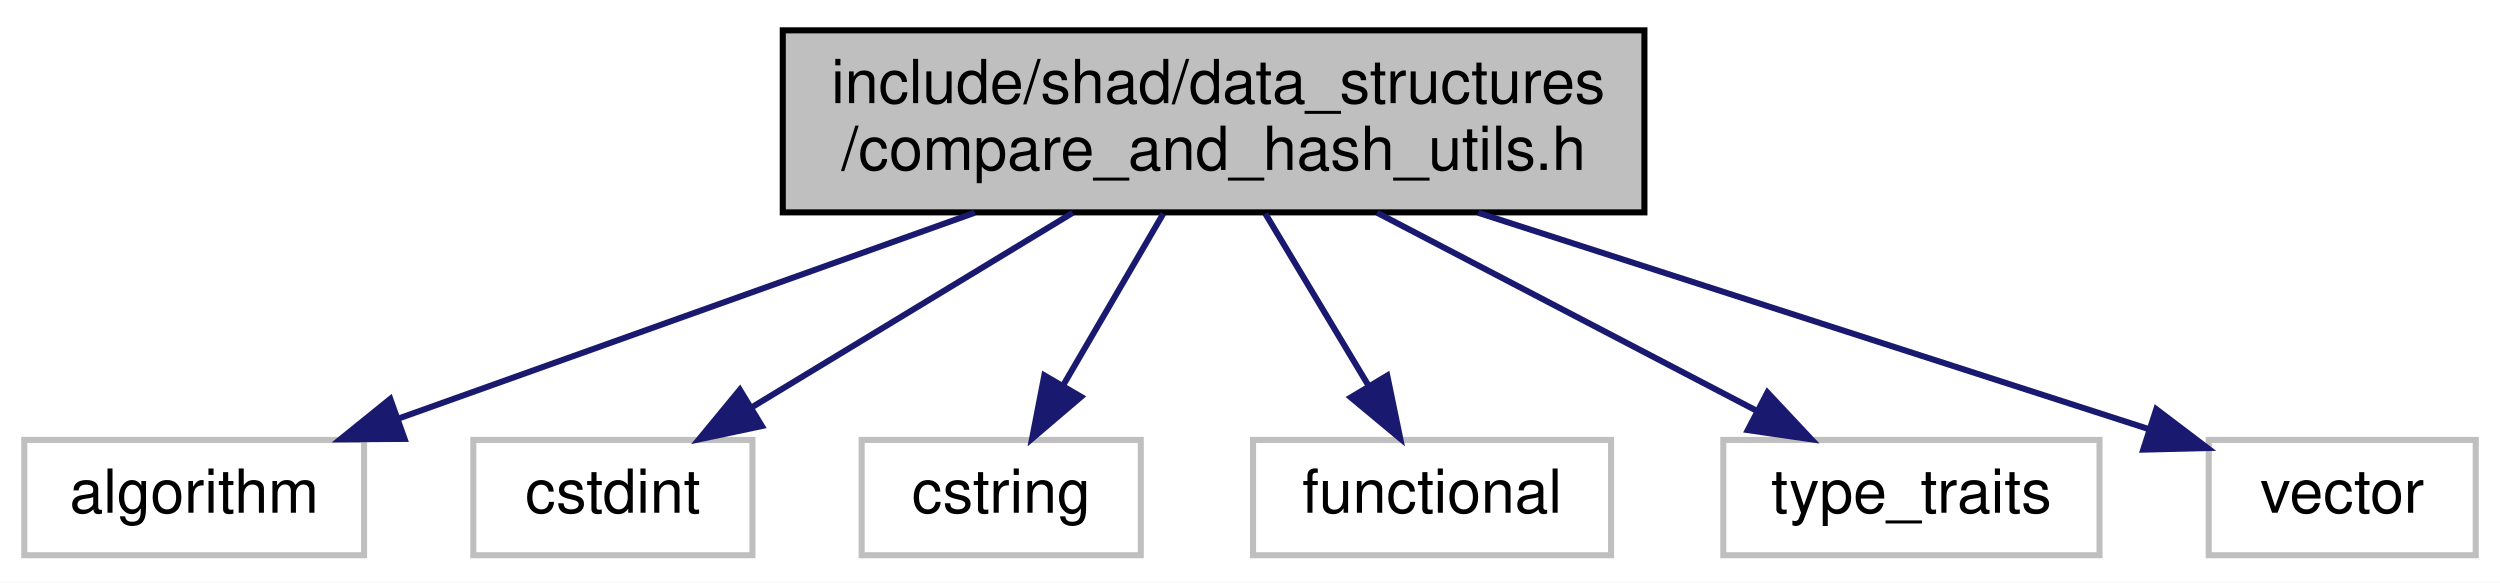
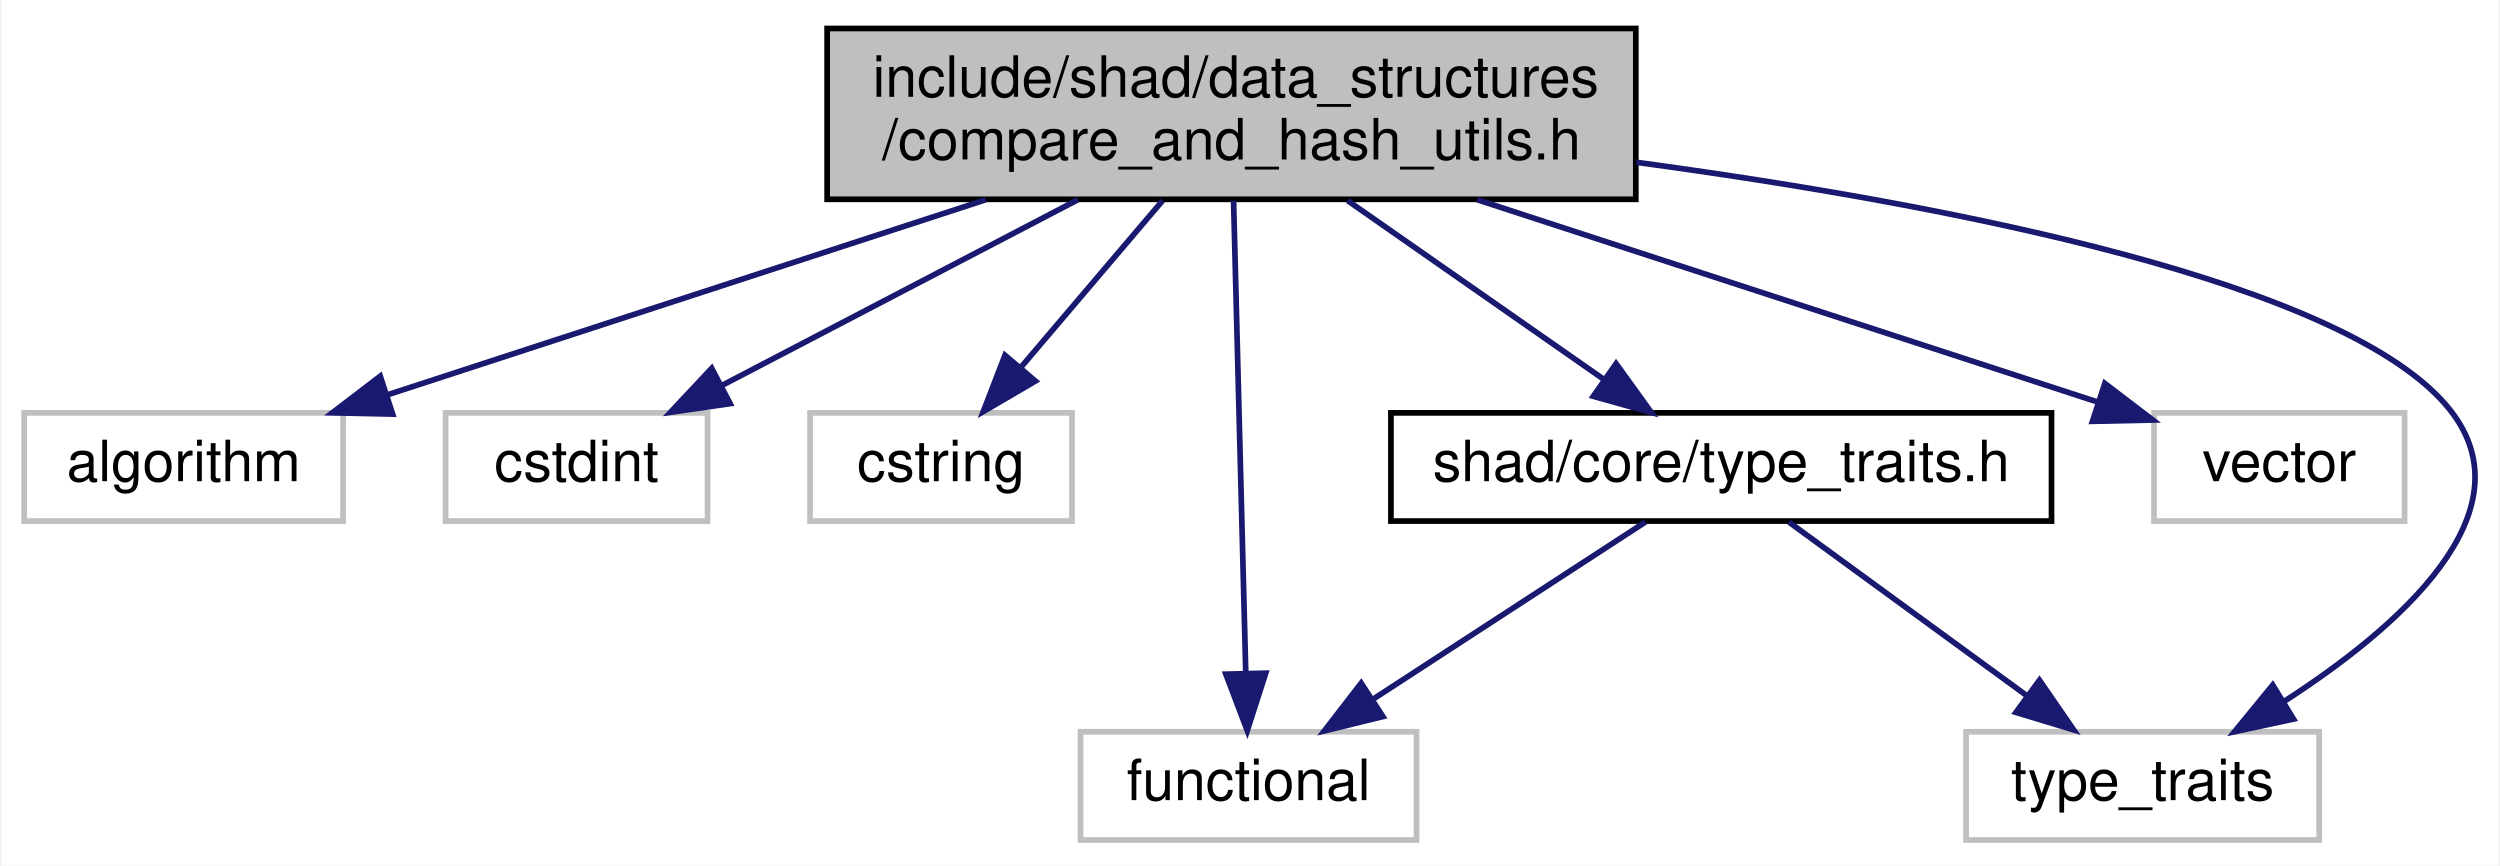
- <svg xmlns="http://www.w3.org/2000/svg" width="412pt" height="96pt" viewBox="0.00 0.00 412.00 96.00">
-   <g id="graph0" class="graph" transform="scale(1 1) rotate(0) translate(4 92)">
-     <polygon fill="white" stroke="none" points="-4,4 -4,-92 408,-92 408,4 -4,4" />
+ <svg xmlns="http://www.w3.org/2000/svg" xmlns:xlink="http://www.w3.org/1999/xlink" width="439pt" height="152pt" viewBox="0.00 0.00 438.51 152.00">
+   <g id="graph0" class="graph" transform="scale(1 1) rotate(0) translate(4 148)">
+     <polygon fill="white" stroke="none" points="-4,4 -4,-148 434.512,-148 434.512,4 -4,4" />
    <g id="node1" class="node">
-       <polygon fill="#bfbfbf" stroke="black" points="125,-57 125,-87 267,-87 267,-57 125,-57" />
-       <text text-anchor="start" x="133" y="-75" font-family="Helvetica,sans-Serif" font-size="10.00">include/shad/data_structures</text>
-       <text text-anchor="middle" x="196" y="-64" font-family="Helvetica,sans-Serif" font-size="10.00">/compare_and_hash_utils.h</text>
+       <polygon fill="#bfbfbf" stroke="black" points="141,-113 141,-143 283,-143 283,-113 141,-113" />
+       <text text-anchor="start" x="149" y="-131" font-family="Helvetica,sans-Serif" font-size="10.00">include/shad/data_structures</text>
+       <text text-anchor="middle" x="212" y="-120" font-family="Helvetica,sans-Serif" font-size="10.00">/compare_and_hash_utils.h</text>
    </g>
    <g id="node2" class="node">
-       <polygon fill="white" stroke="#bfbfbf" points="0,-0.5 0,-19.5 56,-19.5 56,-0.5 0,-0.5" />
-       <text text-anchor="middle" x="28" y="-7.5" font-family="Helvetica,sans-Serif" font-size="10.00">algorithm</text>
+       <polygon fill="white" stroke="#bfbfbf" points="0,-56.5 0,-75.5 56,-75.5 56,-56.5 0,-56.5" />
+       <text text-anchor="middle" x="28" y="-63.5" font-family="Helvetica,sans-Serif" font-size="10.00">algorithm</text>
    </g>
    <g id="edge1" class="edge">
-       <path fill="none" stroke="midnightblue" d="M156.611,-56.933C127.762,-46.629 89.022,-32.794 61.622,-23.008" />
-       <polygon fill="midnightblue" stroke="midnightblue" points="62.675,-19.667 52.08,-19.6 60.32,-26.26 62.675,-19.667" />
+       <path fill="none" stroke="midnightblue" d="M168.86,-112.933C136.89,-102.508 93.831,-88.467 63.768,-78.663" />
+       <polygon fill="midnightblue" stroke="midnightblue" points="64.698,-75.285 54.106,-75.513 62.528,-81.941 64.698,-75.285" />
    </g>
    <g id="node3" class="node">
-       <polygon fill="white" stroke="#bfbfbf" points="74,-0.5 74,-19.5 120,-19.5 120,-0.5 74,-0.5" />
-       <text text-anchor="middle" x="97" y="-7.5" font-family="Helvetica,sans-Serif" font-size="10.00">cstdint</text>
+       <polygon fill="white" stroke="#bfbfbf" points="74,-56.5 74,-75.5 120,-75.5 120,-56.5 74,-56.5" />
+       <text text-anchor="middle" x="97" y="-63.5" font-family="Helvetica,sans-Serif" font-size="10.00">cstdint</text>
    </g>
    <g id="edge2" class="edge">
-       <path fill="none" stroke="midnightblue" d="M172.789,-56.933C156.832,-47.262 135.741,-34.479 119.86,-24.855" />
-       <polygon fill="midnightblue" stroke="midnightblue" points="121.556,-21.79 111.19,-19.6 117.928,-27.776 121.556,-21.79" />
+       <path fill="none" stroke="midnightblue" d="M185.038,-112.933C166.155,-103.081 141.084,-90 122.527,-80.318" />
+       <polygon fill="midnightblue" stroke="midnightblue" points="123.968,-77.123 113.483,-75.6 120.73,-83.329 123.968,-77.123" />
    </g>
    <g id="node4" class="node">
-       <polygon fill="white" stroke="#bfbfbf" points="138,-0.5 138,-19.5 184,-19.5 184,-0.5 138,-0.5" />
-       <text text-anchor="middle" x="161" y="-7.5" font-family="Helvetica,sans-Serif" font-size="10.00">cstring</text>
+       <polygon fill="white" stroke="#bfbfbf" points="138,-56.5 138,-75.5 184,-75.5 184,-56.5 138,-56.5" />
+       <text text-anchor="middle" x="161" y="-63.5" font-family="Helvetica,sans-Serif" font-size="10.00">cstring</text>
    </g>
    <g id="edge3" class="edge">
-       <path fill="none" stroke="midnightblue" d="M187.705,-56.781C182.777,-48.332 176.486,-37.548 171.249,-28.569" />
-       <polygon fill="midnightblue" stroke="midnightblue" points="174.155,-26.605 166.093,-19.73 168.108,-30.132 174.155,-26.605" />
+       <path fill="none" stroke="midnightblue" d="M199.914,-112.781C192.426,-103.972 182.782,-92.626 174.968,-83.433" />
+       <polygon fill="midnightblue" stroke="midnightblue" points="177.564,-81.083 168.421,-75.731 172.231,-85.617 177.564,-81.083" />
    </g>
    <g id="node5" class="node">
-       <polygon fill="white" stroke="#bfbfbf" points="202.5,-0.5 202.5,-19.5 261.5,-19.5 261.5,-0.5 202.5,-0.5" />
-       <text text-anchor="middle" x="232" y="-7.5" font-family="Helvetica,sans-Serif" font-size="10.00">functional</text>
+       <polygon fill="white" stroke="#bfbfbf" points="185.5,-0.5 185.5,-19.5 244.5,-19.5 244.5,-0.5 185.5,-0.5" />
+       <text text-anchor="middle" x="215" y="-7.5" font-family="Helvetica,sans-Serif" font-size="10.00">functional</text>
    </g>
    <g id="edge4" class="edge">
-       <path fill="none" stroke="midnightblue" d="M204.531,-56.781C209.601,-48.332 216.071,-37.548 221.458,-28.569" />
-       <polygon fill="midnightblue" stroke="midnightblue" points="224.618,-30.106 226.762,-19.73 218.615,-26.505 224.618,-30.106" />
+       <path fill="none" stroke="midnightblue" d="M212.368,-112.776C212.906,-91.971 213.909,-53.198 214.509,-29.981" />
+       <polygon fill="midnightblue" stroke="midnightblue" points="218.015,-29.794 214.775,-19.707 211.017,-29.613 218.015,-29.794" />
    </g>
    <g id="node6" class="node">
-       <polygon fill="white" stroke="#bfbfbf" points="280,-0.5 280,-19.5 342,-19.5 342,-0.5 280,-0.5" />
-       <text text-anchor="middle" x="311" y="-7.5" font-family="Helvetica,sans-Serif" font-size="10.00">type_traits</text>
+       <polygon fill="white" stroke="#bfbfbf" points="341,-0.5 341,-19.5 403,-19.5 403,-0.5 341,-0.5" />
+       <text text-anchor="middle" x="372" y="-7.5" font-family="Helvetica,sans-Serif" font-size="10.00">type_traits</text>
    </g>
    <g id="edge5" class="edge">
-       <path fill="none" stroke="midnightblue" d="M222.962,-56.933C241.845,-47.081 266.916,-34 285.473,-24.318" />
-       <polygon fill="midnightblue" stroke="midnightblue" points="287.27,-27.329 294.517,-19.6 284.032,-21.123 287.27,-27.329" />
+       <path fill="none" stroke="midnightblue" d="M283.108,-119.498C338.296,-112.035 408.307,-98.406 426,-76 440.177,-58.047 417.051,-37.85 396.804,-24.803" />
+       <polygon fill="midnightblue" stroke="midnightblue" points="398.493,-21.733 388.134,-19.51 394.846,-27.708 398.493,-21.733" />
    </g>
    <g id="node7" class="node">
-       <polygon fill="white" stroke="#bfbfbf" points="360,-0.5 360,-19.5 404,-19.5 404,-0.5 360,-0.5" />
-       <text text-anchor="middle" x="382" y="-7.5" font-family="Helvetica,sans-Serif" font-size="10.00">vector</text>
+       <polygon fill="white" stroke="#bfbfbf" points="374,-56.5 374,-75.5 418,-75.5 418,-56.5 374,-56.5" />
+       <text text-anchor="middle" x="396" y="-63.5" font-family="Helvetica,sans-Serif" font-size="10.00">vector</text>
    </g>
    <g id="edge6" class="edge">
-       <path fill="none" stroke="midnightblue" d="M239.609,-56.933C273.47,-46.01 319.637,-31.117 350.105,-21.289" />
-       <polygon fill="midnightblue" stroke="midnightblue" points="351.353,-24.564 359.796,-18.163 349.204,-17.902 351.353,-24.564" />
+       <path fill="none" stroke="midnightblue" d="M255.14,-112.933C288.541,-102.041 334.047,-87.202 364.19,-77.373" />
+       <polygon fill="midnightblue" stroke="midnightblue" points="365.362,-80.672 373.784,-74.244 363.191,-74.017 365.362,-80.672" />
+     </g>
+     <g id="node8" class="node">
+       <g id="a_node8">
+         <a xlink:href="type__traits_8h.html" target="_top" xlink:title="shad/core/type_traits.h">
+           <polygon fill="white" stroke="black" points="240,-56.5 240,-75.5 356,-75.5 356,-56.5 240,-56.5" />
+           <text text-anchor="middle" x="298" y="-63.5" font-family="Helvetica,sans-Serif" font-size="10.00">shad/core/type_traits.h</text>
+         </a>
+       </g>
+     </g>
+     <g id="edge7" class="edge">
+       <path fill="none" stroke="midnightblue" d="M232.381,-112.781C245.99,-103.286 263.824,-90.843 277.465,-81.327" />
+       <polygon fill="midnightblue" stroke="midnightblue" points="279.538,-84.148 285.737,-75.556 275.533,-78.407 279.538,-84.148" />
+     </g>
+     <g id="edge8" class="edge">
+       <path fill="none" stroke="midnightblue" d="M284.665,-56.324C271.838,-47.979 252.215,-35.212 237.06,-25.352" />
+       <polygon fill="midnightblue" stroke="midnightblue" points="238.593,-22.174 228.302,-19.654 234.776,-28.042 238.593,-22.174" />
+     </g>
+     <g id="edge9" class="edge">
+       <path fill="none" stroke="midnightblue" d="M309.889,-56.324C321.15,-48.107 338.287,-35.602 351.709,-25.807" />
+       <polygon fill="midnightblue" stroke="midnightblue" points="353.88,-28.556 359.894,-19.834 349.753,-22.901 353.88,-28.556" />
    </g>
  </g>
</svg>
